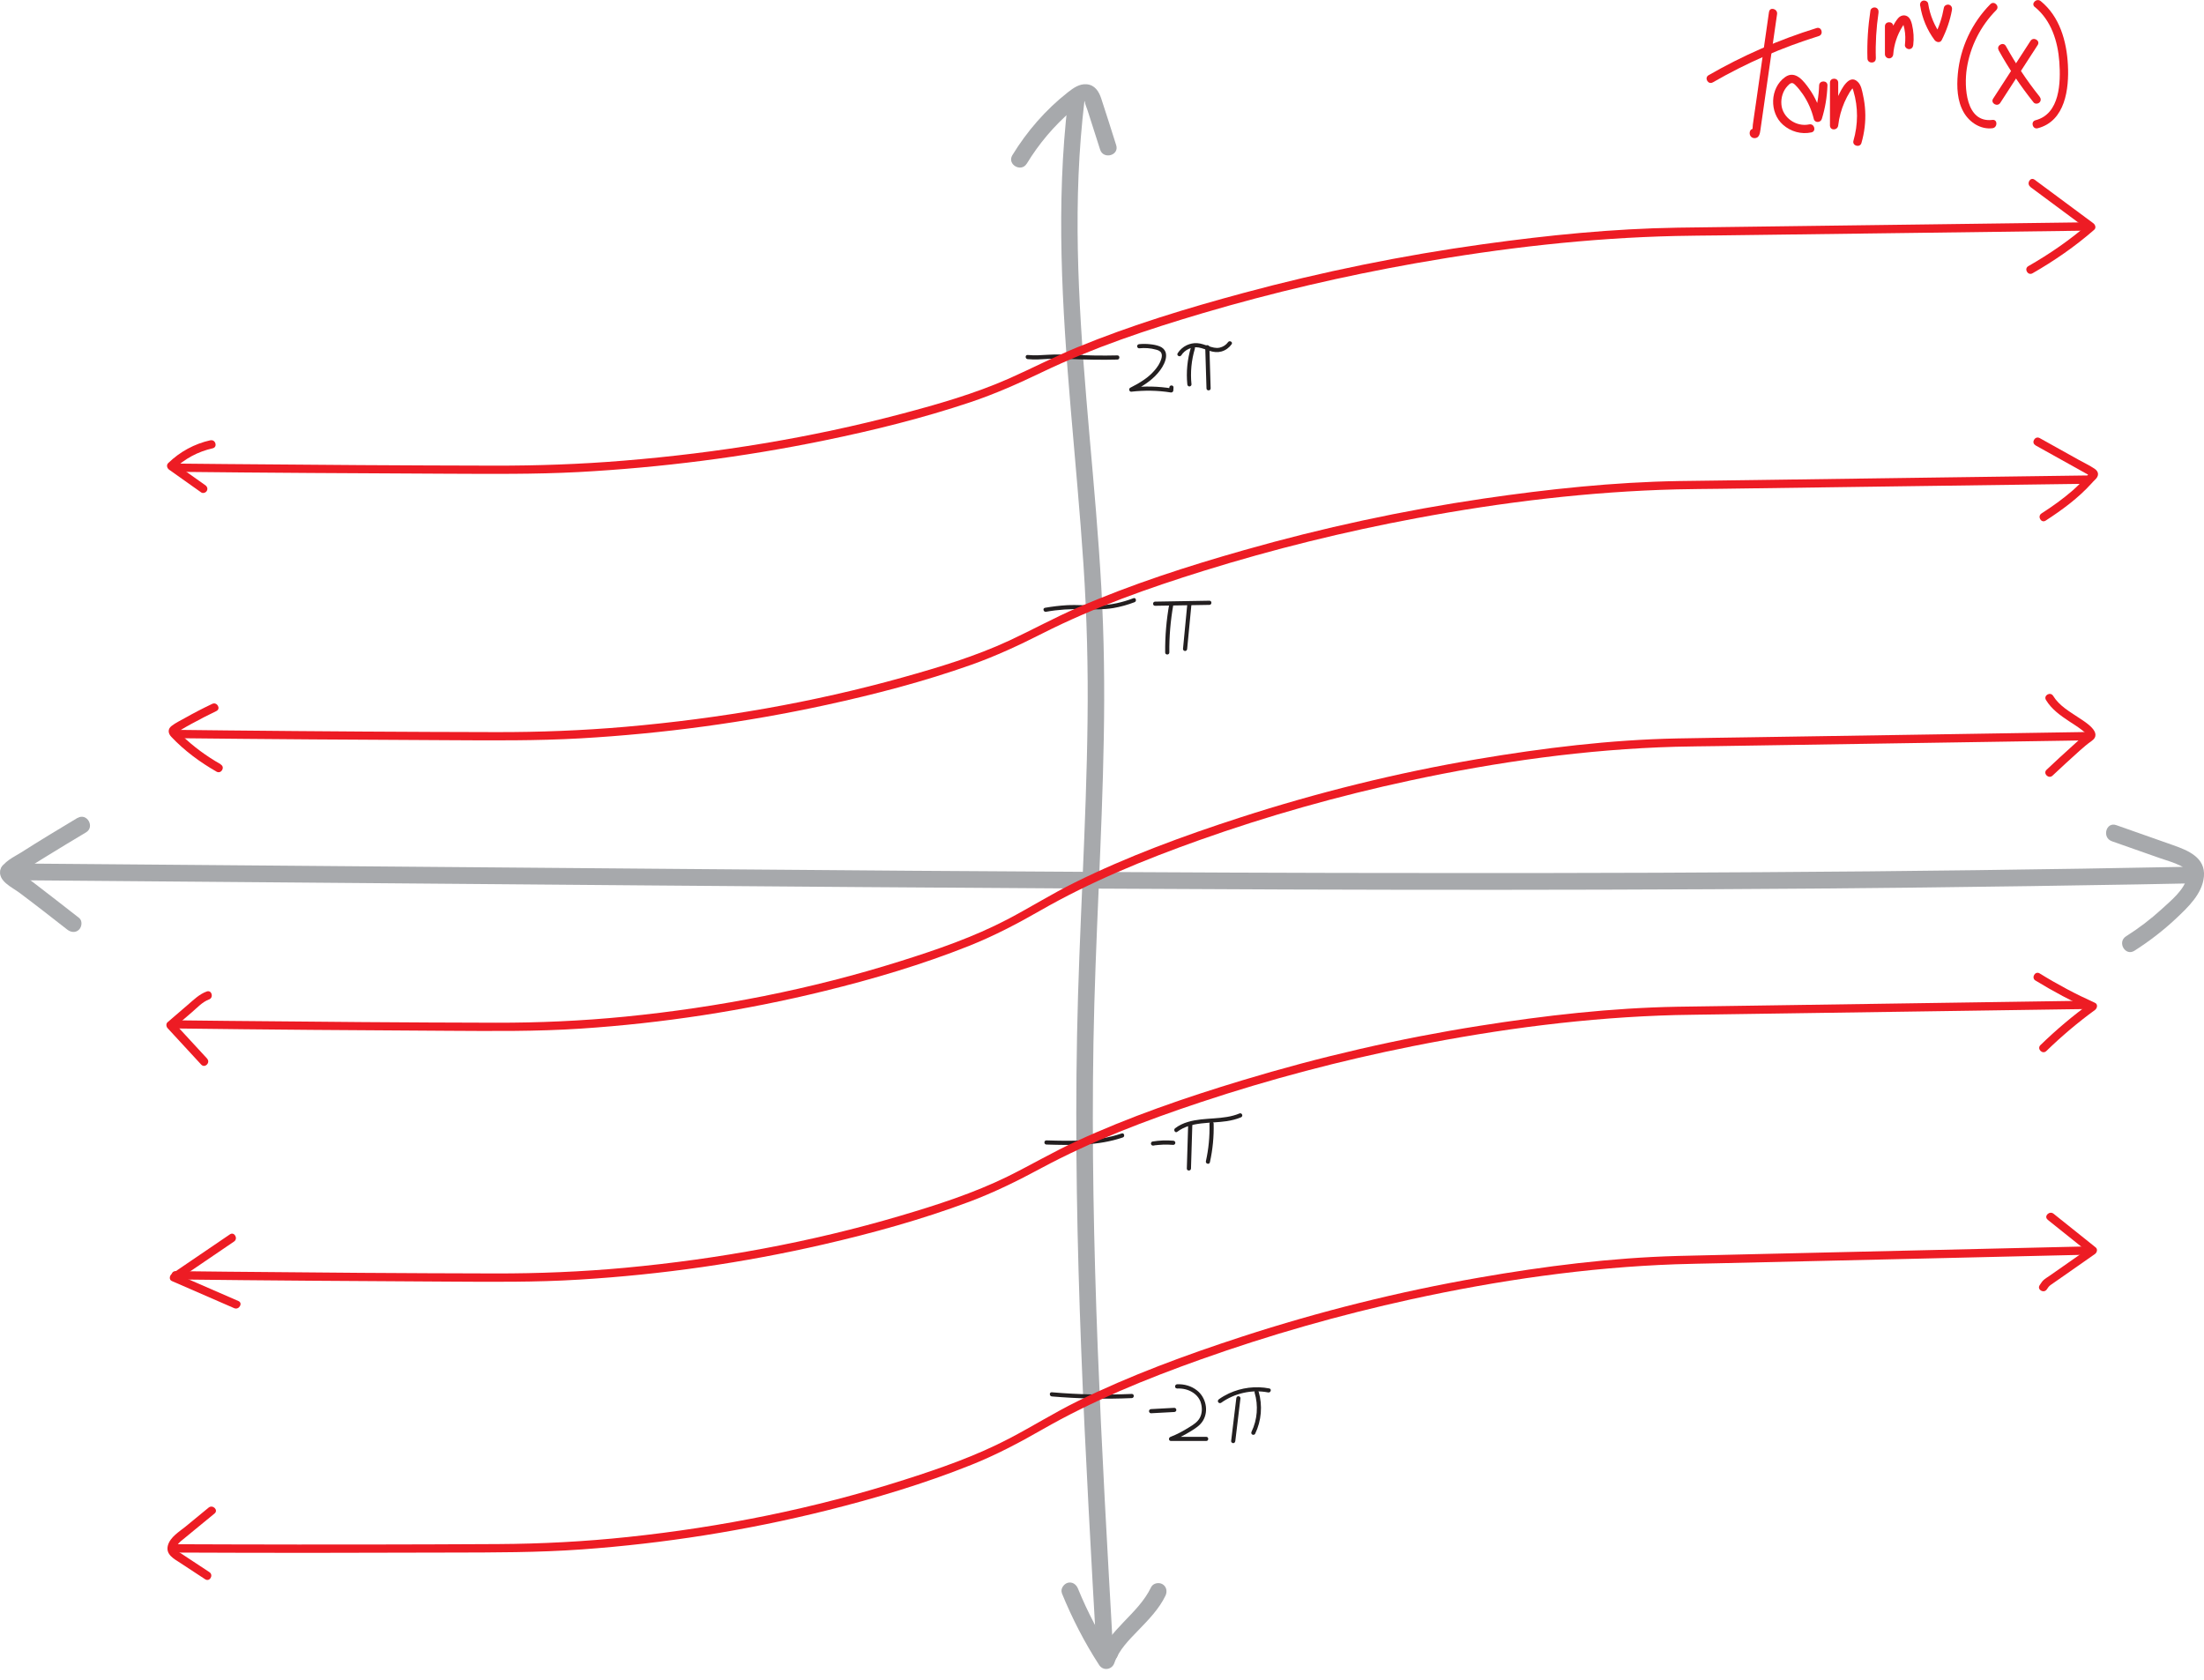
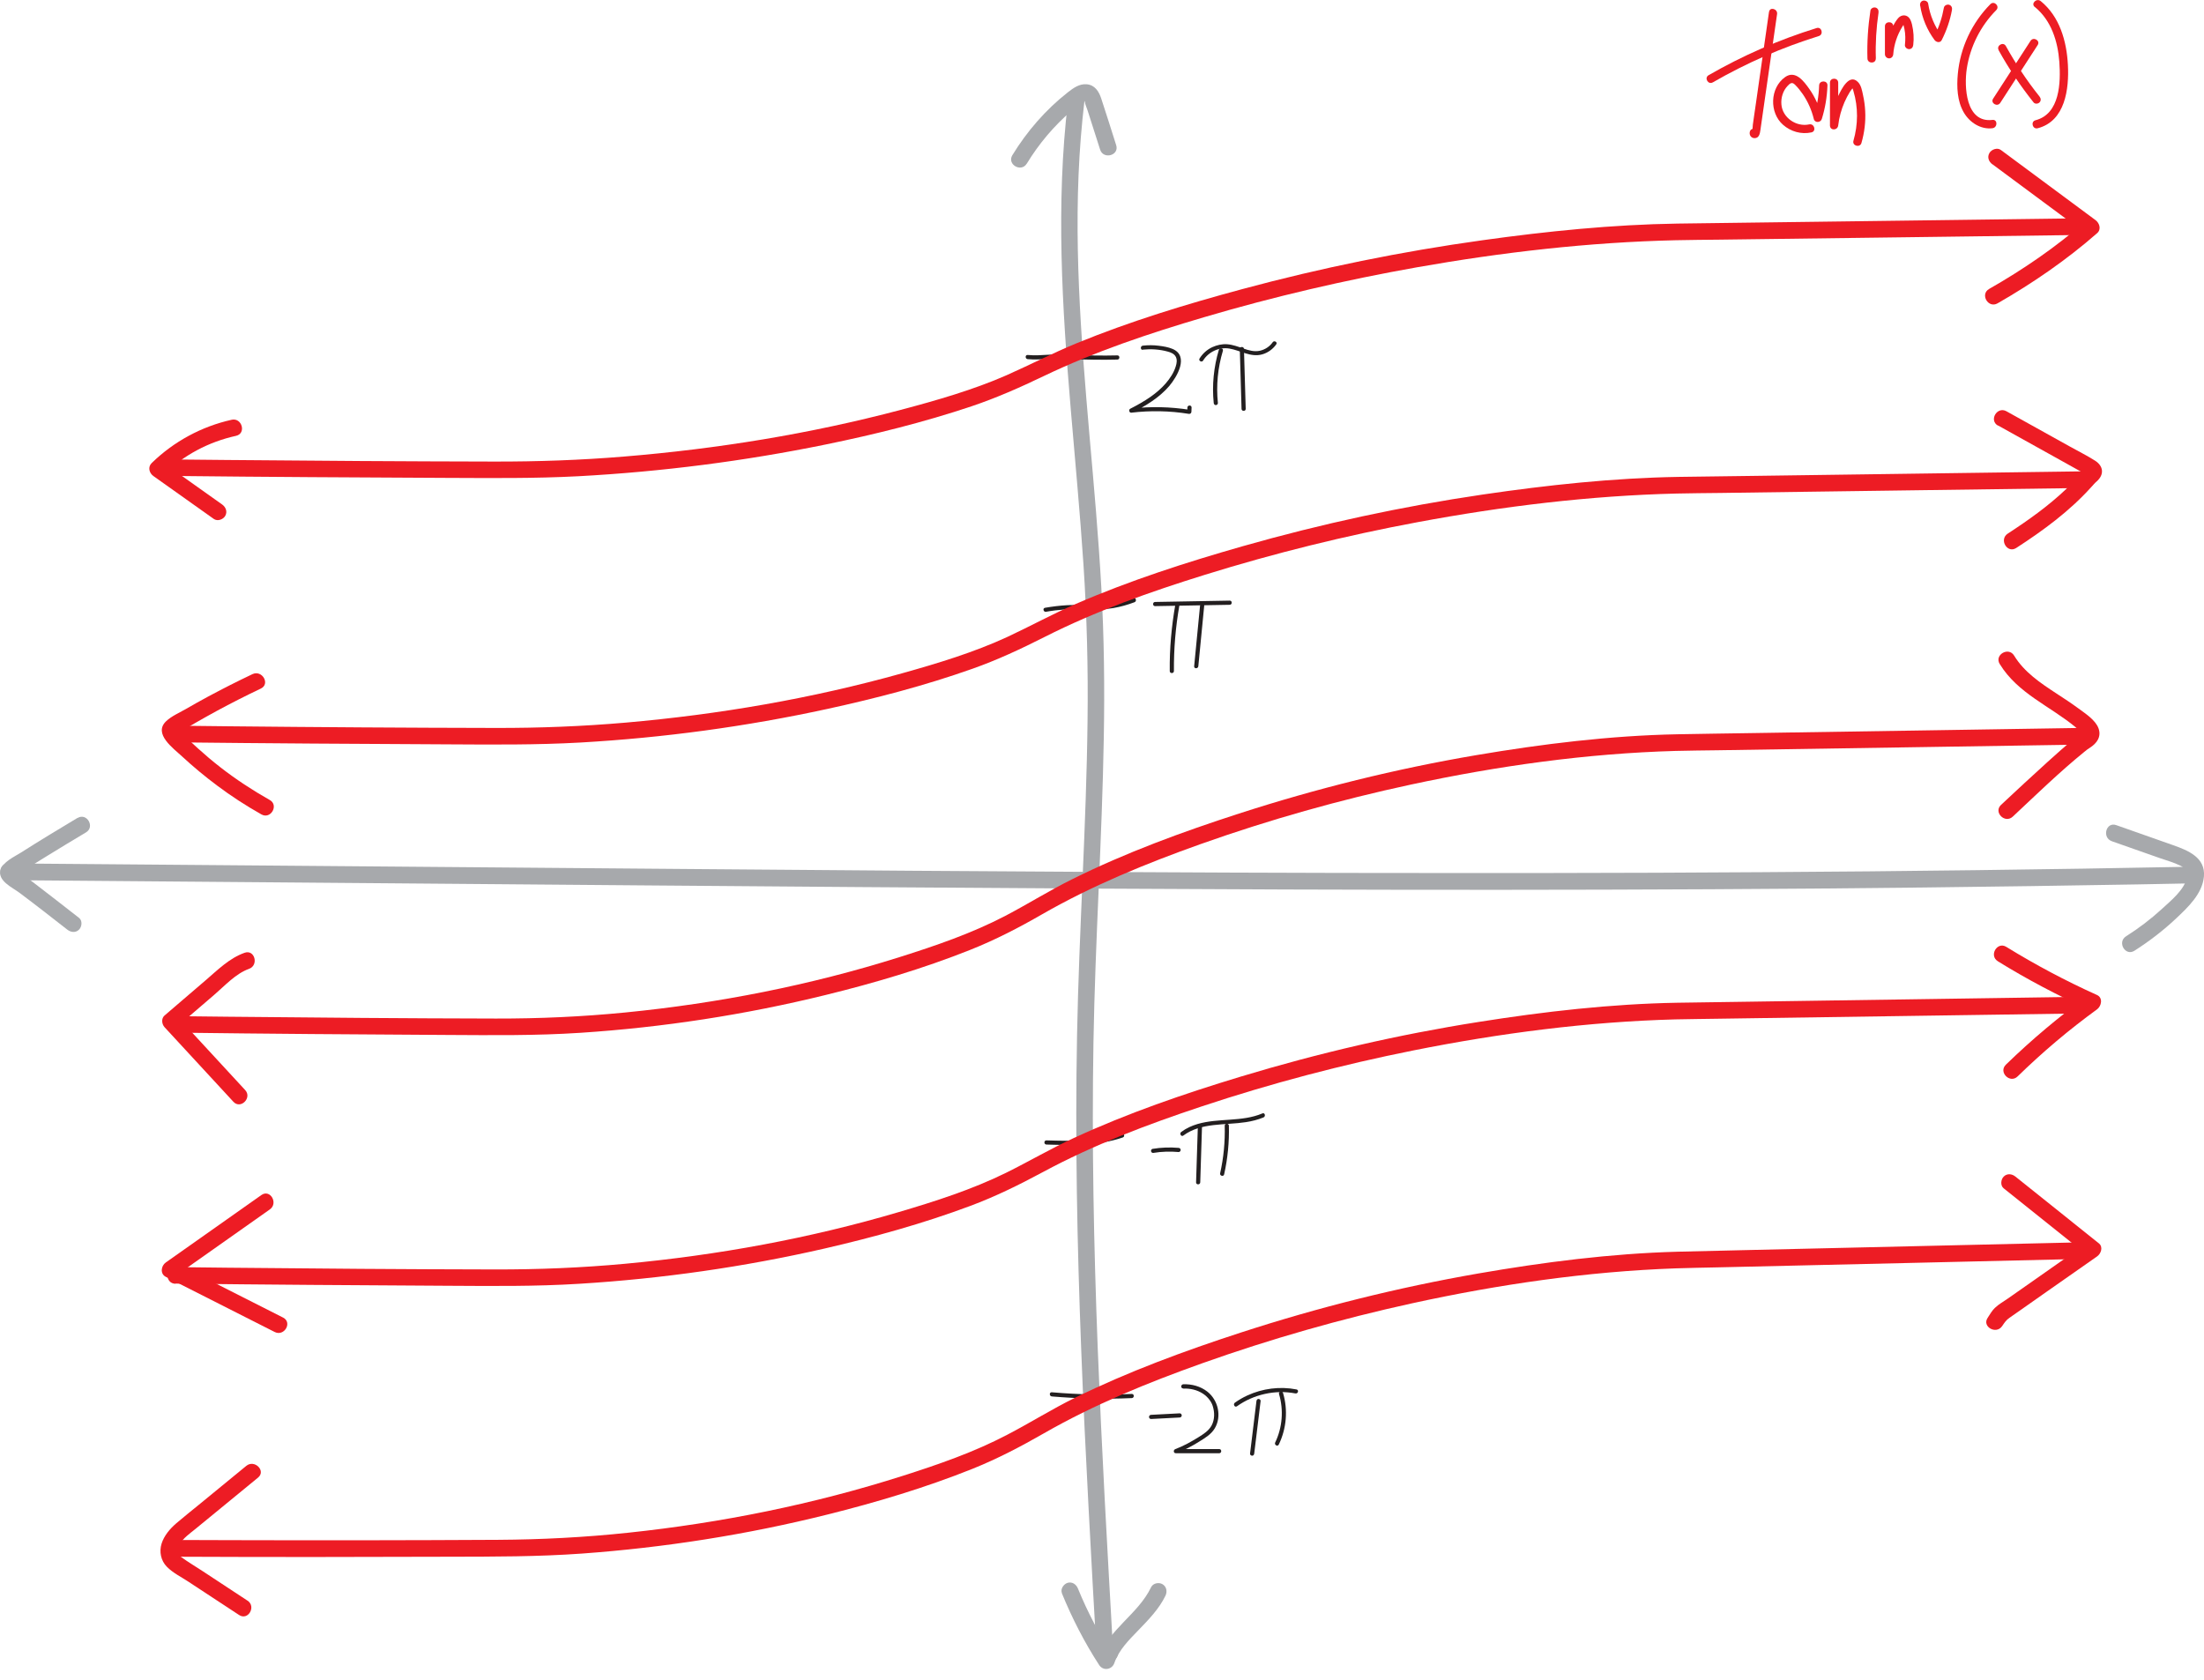
<svg xmlns="http://www.w3.org/2000/svg" id="Layer_2" data-name="Layer 2" viewBox="0 0 264.63 201.75">
  <defs>
    <style>
      .cls-1 {
        fill: #231f20;
      }

      .cls-2 {
        fill: #ed1c24;
      }

      .cls-3 {
        fill: #a7a9ac;
      }
    </style>
  </defs>
  <g id="Layer_1-2" data-name="Layer 1">
    <g>
      <path class="cls-3" d="M9.31,98.22c-2.28,1.37-4.56,2.74-6.8,4.17-.79.5-2.18,1.12-2.45,2.11-.35,1.29,1.41,2.07,2.27,2.71,1.94,1.45,3.84,2.94,5.75,4.43.42.33,1,.41,1.41,0,.35-.35.43-1.08,0-1.41-1.78-1.39-3.56-2.78-5.35-4.15-.51-.38-1.01-.77-1.53-1.14-.15-.11-.3-.21-.45-.31-.05-.03-.1-.07-.16-.1-.03-.01-.05-.03-.08-.04-.28-.1.15-.18.1.28l-.14.5c.09-.2,0,.01.14-.17-.19.24-.03.03.1-.06.3-.21.6-.4.91-.6.89-.58,1.8-1.14,2.71-1.7,1.52-.94,3.05-1.86,4.59-2.78,1.1-.66.1-2.39-1.01-1.73h0Z" />
      <path class="cls-3" d="M253.55,101.02l5.8,2.04c.8.28,1.66.51,2.42.89.61.3.97.7.82,1.41-.33,1.53-1.94,2.8-3.03,3.81-1.33,1.22-2.77,2.31-4.3,3.28-1.08.69-.08,2.42,1.01,1.73,1.79-1.14,3.48-2.44,5.02-3.89,1.42-1.34,3.14-2.95,3.33-5.02.21-2.29-1.91-3.14-3.69-3.77l-6.84-2.41c-1.22-.43-1.74,1.5-.53,1.93h0Z" />
      <path class="cls-3" d="M1,105.7l25.56.21,25.56.21c8.48.07,16.96.14,25.44.21,8.53.07,17.07.14,25.6.2s17.07.12,25.6.17c8.53.05,17.07.09,25.6.12s17.07.04,25.6.04,16.98-.03,25.48-.07c8.53-.04,17.07-.11,25.6-.21s17.07-.22,25.6-.37c2.08-.04,4.16-.08,6.24-.12,1.29-.03,1.29-2.03,0-2-8.53.17-17.06.3-25.6.41s-17.07.19-25.6.24c-8.49.06-16.98.09-25.48.1-8.53.01-17.07,0-25.6-.01s-17.07-.06-25.6-.1c-8.53-.05-17.07-.1-25.6-.16s-17.07-.13-25.6-.2-16.97-.14-25.45-.21l-25.56-.21-25.56-.21-6.23-.05c-1.29-.01-1.29,1.99,0,2h0Z" />
    </g>
    <g>
      <path class="cls-3" d="M123.28,19.66c1.45-2.39,3.26-4.53,5.37-6.35.25-.22.51-.43.77-.64.23-.18.6-.33.79-.54l.07-.02c.1,0,.06-.04-.12-.08-.01.02.08.12.09.18.04.34.23.72.33,1.04.5,1.57,1.01,3.15,1.51,4.72.39,1.22,2.32.7,1.93-.53-.6-1.87-1.18-3.76-1.8-5.62-.28-.85-.77-1.62-1.75-1.7-.89-.07-1.59.45-2.25.96-2.66,2.09-4.91,4.68-6.67,7.56-.67,1.1,1.06,2.11,1.73,1.01h0Z" />
      <path class="cls-3" d="M127.49,191.32c1.23,3.01,2.71,5.9,4.48,8.63.48.75,1.55.58,1.83-.24.53-1.56,1.76-2.77,2.88-3.93,1.22-1.26,2.49-2.56,3.26-4.16.23-.49.13-1.08-.36-1.37-.44-.26-1.13-.13-1.37.36-1.56,3.27-5.14,5.06-6.34,8.57l1.83-.24c-1.66-2.58-3.11-5.31-4.27-8.16-.2-.5-.67-.85-1.23-.7-.47.13-.9.73-.7,1.23h0Z" />
      <path class="cls-3" d="M128.23,12.17c-1.47,12.32-.7,24.73.34,37.05.52,6.19,1.11,12.38,1.52,18.58s.57,12.49.49,18.74c-.14,12.58-1.02,25.14-1.26,37.72s.01,25.24.5,37.85c.24,6.31.55,12.61.88,18.92.17,3.15.34,6.3.51,9.45.09,1.58.18,3.15.27,4.73.04.79.08,1.58.13,2.36.04.57.13,1.19.57,1.61.51.48,1.37.55,1.83-.02.32-.39.33-.92.14-1.38-.2-.5-.67-.85-1.23-.7-.48.13-.9.73-.7,1.23.03.07.04.3.05.18l.14-.5-.05.06.6-.46-.11.02h.53c.55.15.2.42.24.09,0-.08-.02-.43-.03-.51-.02-.33-.04-.66-.06-.99-.04-.79-.09-1.58-.13-2.36-.09-1.53-.17-3.07-.26-4.6-.17-3.07-.34-6.14-.5-9.21-.32-6.05-.6-12.11-.84-18.17-.47-12.24-.72-24.48-.51-36.73s1.03-24.32,1.24-36.49c.11-6.06.04-12.11-.3-18.16s-.88-12.07-1.41-18.09c-1.03-11.91-2-23.9-1.05-35.85.12-1.46.26-2.92.43-4.37.06-.54-.51-1-1-1-.59,0-.94.46-1,1h0Z" />
    </g>
-     <path class="cls-2" d="M21.08,123.51c10.91.14,21.82.22,32.73.28,5.3.03,10.59.09,15.89-.26,9.87-.65,19.7-2.16,29.3-4.52,5.87-1.44,11.71-3.17,17.34-5.41,2.98-1.19,5.78-2.65,8.55-4.24,6.06-3.48,12.55-6.13,19.12-8.47,8.25-2.93,16.7-5.31,25.26-7.15,10.47-2.25,21.19-3.76,31.9-4.06,1.69-.05,3.37-.05,5.06-.08,7.52-.12,15.05-.23,22.57-.35,6.41-.1,12.82-.2,19.23-.3.78-.01,1.55-.02,2.33-.04.64-.01.64-1.01,0-1-5.89.09-11.78.18-17.67.28-7.5.12-15.01.23-22.51.35-2.93.05-5.87.08-8.8.14-8.04.16-16.11,1.15-24.03,2.49-9.64,1.64-19.16,4-28.46,7.01-6.76,2.19-13.51,4.66-19.88,7.82-2.75,1.36-5.34,2.99-8.05,4.41-4.08,2.13-8.47,3.64-12.86,5.02-10.73,3.38-21.85,5.55-33.04,6.66-5.17.51-10.34.74-15.53.73-10.72-.02-21.45-.11-32.17-.22-2.1-.02-4.2-.05-6.3-.07-.64,0-.64.99,0,1h0Z" />
    <path class="cls-1" d="M125.59,73.47c1.47-.27,2.95-.35,4.45-.31,1.22.04,2.43.06,3.65-.14.87-.15,1.71-.39,2.53-.7.3-.11.17-.6-.13-.48-1.33.51-2.72.82-4.15.86-1.28.04-2.56-.09-3.84-.02-.88.05-1.76.16-2.63.31-.32.06-.18.54.13.48h0Z" />
    <path class="cls-1" d="M123.39,43.13c.85.08,1.67.02,2.52-.03.91-.05,1.82-.01,2.72.02,1.84.07,3.68.11,5.53.06.32,0,.32-.51,0-.5-1.84.05-3.68,0-5.53-.06-.91-.03-1.82-.08-2.72-.02-.85.05-1.67.11-2.52.03-.32-.03-.32.47,0,.5h0Z" />
    <path class="cls-1" d="M125.63,137.45c3.07.09,6.23.16,9.18-.85.3-.1.17-.59-.13-.48-2.91.99-6.01.92-9.04.83-.32,0-.32.49,0,.5h0Z" />
    <path class="cls-1" d="M126.29,167.7c3.19.27,6.4.34,9.6.2.32-.01.32-.51,0-.5-3.2.14-6.41.08-9.6-.2-.32-.03-.32.47,0,.5h0Z" />
-     <path class="cls-2" d="M21.08,56.66c10.82.12,21.64.18,32.47.23,5.32.02,10.62.08,15.93-.2,9.91-.54,19.8-1.8,29.52-3.8,5.9-1.21,11.78-2.67,17.49-4.58,2.96-.99,5.79-2.25,8.6-3.6,6.19-2.97,12.73-5.15,19.32-7.1,8.4-2.48,16.95-4.47,25.58-6,10.29-1.82,20.75-3.03,31.2-3.27,1.77-.04,3.53-.05,5.3-.07,7.49-.1,14.98-.19,22.47-.29,6.39-.08,12.77-.17,19.16-.25.75,0,1.49-.02,2.24-.03.64,0,.64-1.01,0-1-5.83.08-11.66.15-17.49.23-7.44.1-14.88.19-22.32.29-3.04.04-6.09.07-9.13.12-7.78.12-15.59.91-23.3,1.98-9.71,1.35-19.35,3.31-28.81,5.86-6.75,1.82-13.5,3.87-19.97,6.53-2.8,1.15-5.48,2.55-8.24,3.77-4.11,1.81-8.48,3.06-12.82,4.21-10.92,2.89-22.13,4.71-33.39,5.63-5.19.43-10.38.61-15.59.6-10.7-.02-21.41-.09-32.11-.19-2.04-.02-4.08-.04-6.12-.06-.64,0-.64.99,0,1h0Z" />
-     <path class="cls-2" d="M21.36,186.45c10.88.05,21.76.04,32.64,0,5.3-.01,10.59,0,15.88-.38,9.87-.71,19.71-2.27,29.31-4.66,5.9-1.47,11.78-3.23,17.43-5.49,2.95-1.18,5.72-2.64,8.48-4.22,6.06-3.48,12.55-6.12,19.12-8.46,8.23-2.93,16.66-5.33,25.19-7.2,10.43-2.28,21.1-3.83,31.77-4.21,1.69-.06,3.37-.08,5.06-.12,7.52-.17,15.05-.35,22.57-.52,6.41-.15,12.82-.3,19.22-.45.78-.02,1.55-.04,2.33-.05.64-.02.64-1.02,0-1-5.87.14-11.74.27-17.6.41-7.48.17-14.96.35-22.44.52-2.97.07-5.94.13-8.91.21-7.97.22-15.97,1.23-23.81,2.6-9.64,1.68-19.17,4.06-28.48,7.09-6.72,2.19-13.44,4.66-19.79,7.78-2.78,1.37-5.4,3.02-8.15,4.45-4.01,2.1-8.32,3.6-12.63,4.97-10.76,3.44-21.92,5.67-33.15,6.86-5.19.55-10.37.82-15.58.85-10.72.06-21.45.07-32.17.04-2.1,0-4.2-.01-6.3-.02-.64,0-.64,1,0,1h0Z" />
-     <path class="cls-2" d="M21.22,88.65c10.85.12,21.7.19,32.55.24,5.32.03,10.63.08,15.94-.22,9.9-.57,19.78-1.9,29.48-4.01,5.88-1.28,11.74-2.81,17.42-4.82,2.96-1.05,5.77-2.36,8.57-3.78,6.18-3.13,12.72-5.44,19.32-7.5,8.39-2.61,16.94-4.72,25.57-6.33,10.29-1.92,20.78-3.2,31.25-3.46,1.74-.04,3.48-.05,5.22-.07,7.49-.1,14.99-.2,22.48-.31,6.4-.09,12.8-.18,19.19-.26.76-.01,1.52-.02,2.29-.03.64,0,.64-1.01,0-1-5.85.08-11.7.16-17.55.24-7.46.1-14.92.21-22.38.31-3.01.04-6.01.07-9.02.12-7.81.13-15.66.97-23.39,2.1-9.72,1.43-19.35,3.51-28.8,6.2-6.76,1.92-13.52,4.1-19.97,6.9-2.79,1.21-5.44,2.67-8.19,3.95-4.09,1.9-8.44,3.21-12.77,4.42-10.87,3.04-22.06,4.96-33.3,5.94-5.19.45-10.36.65-15.57.64-10.71-.02-21.43-.09-32.14-.2-2.07-.02-4.14-.04-6.21-.07-.64,0-.64.99,0,1h0Z" />
-     <path class="cls-2" d="M21.08,153.65c10.88.13,21.76.2,32.64.26,5.29.03,10.57.09,15.85-.24,9.86-.6,19.7-2.01,29.33-4.23,5.9-1.36,11.79-2.99,17.46-5.11,2.99-1.12,5.81-2.51,8.61-4.02,6.11-3.29,12.61-5.75,19.18-7.94,8.33-2.77,16.84-5.01,25.45-6.73,10.38-2.07,20.98-3.46,31.57-3.74,1.71-.04,3.43-.05,5.14-.08,7.52-.11,15.04-.22,22.57-.33,6.4-.09,12.8-.19,19.19-.28.76-.01,1.52-.02,2.29-.03.64,0,.64-1.01,0-1-5.87.09-11.74.17-17.61.26-7.46.11-14.92.22-22.38.33-2.99.04-5.98.08-8.97.13-7.94.14-15.91,1.05-23.74,2.29-9.65,1.52-19.2,3.73-28.54,6.56-6.77,2.05-13.54,4.37-19.96,7.34-2.77,1.28-5.39,2.82-8.12,4.17-4.13,2.03-8.55,3.45-12.95,4.75-10.77,3.18-21.88,5.2-33.05,6.24-5.2.48-10.39.69-15.61.68-10.71-.02-21.43-.1-32.14-.21-2.07-.02-4.14-.04-6.21-.07-.64,0-.64.99,0,1h0Z" />
    <g>
-       <path class="cls-2" d="M245.87,146.49c1.69,1.35,3.37,2.7,5.06,4.05l.1-.79-3.31,2.32-1.66,1.16c-.23.16-.49.31-.7.5-.19.17-.31.4-.46.61-.36.53.5,1.04.86.5.14-.21.24-.37.45-.52.25-.18.51-.35.76-.53l1.52-1.06,3.04-2.13c.24-.16.37-.57.1-.79-1.69-1.35-3.37-2.7-5.06-4.05-.5-.4-1.21.3-.71.71h0Z" />
-       <path class="cls-2" d="M25.16,188.81l-2.52-1.66c-.41-.27-.82-.53-1.23-.81-.33-.22-.35-.46-.12-.8s.61-.61.93-.87c.38-.31.76-.62,1.14-.94.8-.66,1.6-1.31,2.4-1.97.5-.41-.21-1.11-.71-.71-.92.76-1.84,1.51-2.76,2.27-.76.62-1.85,1.26-2.13,2.27-.3,1.11.75,1.62,1.51,2.12l2.97,1.95c.54.35,1.04-.51.5-.86h0Z" />
+       <path class="cls-2" d="M21.36,186.95c10.88.05,21.76.04,32.64,0,5.3-.01,10.59,0,15.88-.38,9.92-.72,19.8-2.27,29.44-4.68,5.9-1.47,11.78-3.23,17.43-5.49,2.99-1.2,5.8-2.67,8.59-4.27,6.03-3.46,12.47-6.08,19-8.41,8.23-2.93,16.66-5.33,25.19-7.2,10.38-2.27,21.01-3.82,31.64-4.2,1.69-.06,3.37-.08,5.06-.12,7.52-.17,15.05-.35,22.57-.52,6.41-.15,12.82-.3,19.22-.45.78-.02,1.55-.04,2.33-.05,1.28-.03,1.29-2.03,0-2-5.87.14-11.74.27-17.6.41-7.48.17-14.96.35-22.44.52-2.97.07-5.94.13-8.91.21-8.01.22-16.05,1.25-23.94,2.62-9.64,1.68-19.17,4.06-28.48,7.09-6.76,2.2-13.52,4.69-19.91,7.83-2.78,1.37-5.4,3.02-8.15,4.45-3.97,2.08-8.24,3.56-12.51,4.92-10.72,3.42-21.83,5.66-33.01,6.84-5.19.55-10.37.82-15.58.85-10.72.06-21.45.07-32.17.04-2.1,0-4.2-.01-6.3-.02-1.29,0-1.29,1.99,0,2h0Z" />
+       <path class="cls-2" d="M240.57,142.7c3.34,2.67,6.67,5.34,10.01,8.01l.2-1.57-6.47,4.54-3.24,2.27c-.51.36-1.1.68-1.55,1.12-.36.34-.59.78-.86,1.18-.73,1.06,1,2.06,1.73,1.01.28-.41.47-.72.89-1.01.47-.33.94-.66,1.42-.99l3.03-2.13,6.07-4.25c.47-.33.75-1.14.2-1.57-3.34-2.67-6.67-5.34-10.01-8.01-.42-.34-1-.41-1.41,0-.35.35-.42,1.08,0,1.41h0Z" />
+       <path class="cls-2" d="M29.71,192.22l-5.35-3.52c-.86-.57-1.77-1.1-2.6-1.71-.59-.43-.59-.92-.21-1.53.47-.76,1.24-1.3,1.92-1.85.83-.68,1.67-1.37,2.5-2.05,1.67-1.37,3.34-2.74,5.01-4.11,1-.82-.43-2.22-1.41-1.41-1.93,1.58-3.85,3.16-5.78,4.74-.88.72-1.78,1.43-2.64,2.17-.75.65-1.45,1.47-1.75,2.43s-.09,2.04.64,2.78,1.67,1.19,2.49,1.73c2.06,1.35,4.12,2.71,6.18,4.06,1.08.71,2.08-1.02,1.01-1.73h0Z" />
+     </g>
+     <path class="cls-2" d="M21.08,154.15c10.88.13,21.76.2,32.64.26,5.29.03,10.57.09,15.85-.24,9.91-.61,19.79-2.02,29.47-4.24,5.9-1.36,11.79-2.99,17.46-5.11,3.03-1.13,5.89-2.54,8.73-4.07,6.07-3.27,12.53-5.71,19.06-7.88,8.33-2.77,16.84-5.01,25.45-6.73,10.34-2.06,20.89-3.44,31.43-3.72,1.71-.04,3.43-.05,5.14-.08,7.52-.11,15.04-.22,22.57-.33,6.4-.09,12.8-.19,19.19-.28.76-.01,1.52-.02,2.29-.03,1.29-.02,1.29-2.02,0-2-5.87.09-11.74.17-17.61.26-7.46.11-14.92.22-22.38.33-2.99.04-5.98.08-8.97.13-7.98.14-16,1.06-23.88,2.31-9.65,1.52-19.2,3.73-28.54,6.56-6.81,2.06-13.62,4.4-20.08,7.39-2.77,1.28-5.39,2.82-8.12,4.17-4.09,2.01-8.47,3.41-12.83,4.7-10.72,3.17-21.79,5.19-32.92,6.22-5.2.48-10.39.69-15.61.68-10.71-.02-21.43-.1-32.14-.21-2.07-.02-4.14-.04-6.21-.07-1.29-.02-1.29,1.98,0,2h0Z" />
+     <g>
+       <path class="cls-2" d="M239.89,115.45c3.5,2.16,7.14,4.08,10.89,5.78v-1.73c-3.51,2.55-6.83,5.34-9.94,8.36-.92.9.49,2.31,1.41,1.41,2.98-2.91,6.16-5.6,9.53-8.05.54-.39.75-1.39,0-1.73-3.75-1.69-7.38-3.62-10.89-5.78-1.1-.68-2.11,1.05-1.01,1.73h0Z" />
+       <path class="cls-2" d="M31.39,143.51c-3.83,2.7-7.65,5.4-11.48,8.1-.57.4-.72,1.36,0,1.73,4.36,2.21,8.71,4.41,13.07,6.62,1.15.58,2.16-1.14,1.01-1.73-4.36-2.21-8.71-4.41-13.07-6.62v1.73c3.83-2.7,7.65-5.4,11.48-8.1,1.04-.74.05-2.47-1.01-1.73h0Z" />
    </g>
    <g>
-       <path class="cls-2" d="M244.39,117.75c2.14,1.31,4.36,2.49,6.64,3.53v-.86c-2.13,1.55-4.15,3.25-6.04,5.09-.46.45.25,1.16.71.71,1.83-1.78,3.78-3.43,5.84-4.93.27-.2.38-.69,0-.86-2.29-1.03-4.51-2.21-6.64-3.53-.55-.34-1.05.53-.5.86h0Z" />
-       <path class="cls-2" d="M27.6,148.24c-2.32,1.58-4.64,3.16-6.97,4.74-.27.19-.37.7,0,.86,2.5,1.09,4.99,2.17,7.49,3.26.58.25,1.09-.61.5-.86-2.5-1.09-4.99-2.17-7.49-3.26v.86c2.32-1.58,4.64-3.16,6.97-4.74.53-.36.03-1.23-.5-.86h0Z" />
+       <path class="cls-2" d="M21.08,124.01c10.91.14,21.82.22,32.73.28,5.3.03,10.59.09,15.89-.26,9.91-.65,19.79-2.17,29.43-4.54,5.87-1.44,11.71-3.17,17.34-5.41,3.02-1.2,5.86-2.67,8.67-4.29,6.03-3.46,12.47-6.09,19.01-8.42,8.25-2.93,16.7-5.31,25.26-7.15,10.43-2.24,21.1-3.74,31.77-4.04,1.69-.05,3.37-.05,5.06-.08,7.52-.12,15.05-.23,22.57-.35,6.41-.1,12.82-.2,19.23-.3.78-.01,1.55-.02,2.33-.04,1.29-.02,1.29-2.02,0-2-5.89.09-11.78.18-17.67.28-7.5.12-15.01.23-22.51.35-2.93.05-5.87.08-8.8.14-8.08.16-16.2,1.16-24.16,2.51-9.64,1.64-19.16,4-28.46,7.01-6.8,2.2-13.6,4.69-20,7.87-2.75,1.36-5.34,2.99-8.05,4.41-4.04,2.11-8.4,3.6-12.74,4.97-10.69,3.37-21.76,5.54-32.9,6.64-5.17.51-10.34.74-15.53.73-10.72-.02-21.45-.11-32.17-.22-2.1-.02-4.2-.05-6.3-.07-1.29-.02-1.29,1.98,0,2h0Z" />
+       <path class="cls-2" d="M240.11,79.75c2.15,3.52,6.03,5.04,9.09,7.57.3.25.6.55.89.78-.17-.13.22-.17-.1-.06-.05.02-.1.06-.14.09-.34.22-.65.48-.97.73-1.04.84-2.03,1.74-3.03,2.64-1.88,1.7-3.74,3.43-5.59,5.16-.94.88.47,2.29,1.41,1.41,2.81-2.63,5.6-5.35,8.59-7.78.09-.08.19-.15.28-.22,0,0-.12.08.06-.05.11-.08.22-.16.34-.23.81-.52,1.39-1.3,1.03-2.31s-1.59-1.79-2.44-2.42-1.74-1.2-2.62-1.78c-1.91-1.25-3.87-2.56-5.08-4.55-.67-1.1-2.4-.09-1.73,1.01h0Z" />
+       <path class="cls-2" d="M29.44,130.91c-2.75-2.98-5.5-5.96-8.26-8.95v1.41c1.51-1.3,3.03-2.6,4.54-3.9,1.26-1.08,2.58-2.55,4.18-3.12,1.2-.43.69-2.36-.53-1.93-1.84.65-3.24,2.07-4.7,3.32-1.64,1.4-3.28,2.81-4.91,4.21-.42.36-.34,1.04,0,1.41,2.75,2.98,5.5,5.96,8.26,8.95.87.95,2.29-.47,1.41-1.41h0Z" />
    </g>
    <g>
-       <path class="cls-2" d="M245.66,84.07c.67,1.1,1.7,1.84,2.76,2.54.52.34,1.05.67,1.54,1.05.11.08.21.17.31.25.06.05.31.37.35.2-.01.03-.17.11-.2.13-.58.39-1.1.89-1.61,1.36-1.04.93-2.06,1.88-3.08,2.84-.47.44.24,1.15.71.71,1.07-1,2.14-2,3.24-2.98.5-.44.96-.84,1.45-1.18,1.42-.99-.77-2.29-1.54-2.8-1.12-.75-2.35-1.44-3.07-2.62-.34-.55-1.2-.05-.86.5h0Z" />
-       <path class="cls-2" d="M24.87,127.13c-1.35-1.46-2.69-2.92-4.04-4.38v.71c.73-.63,1.46-1.25,2.19-1.88.63-.54,1.28-1.26,2.07-1.55.6-.22.34-1.18-.27-.96-.89.32-1.57,1-2.27,1.6-.81.7-1.62,1.39-2.43,2.09-.21.18-.17.52,0,.71,1.35,1.46,2.69,2.92,4.04,4.38.44.47,1.14-.23.71-.71h0Z" />
+       <path class="cls-2" d="M21.22,89.15c10.85.12,21.7.19,32.55.24,5.32.03,10.63.08,15.94-.22,9.95-.57,19.87-1.91,29.61-4.03,5.88-1.28,11.74-2.81,17.42-4.82,3-1.06,5.85-2.39,8.69-3.83,6.14-3.11,12.64-5.41,19.2-7.45,8.39-2.61,16.94-4.72,25.57-6.33,10.25-1.91,20.69-3.19,31.12-3.44,1.74-.04,3.48-.05,5.22-.07,7.49-.1,14.99-.2,22.48-.31,6.4-.09,12.8-.18,19.19-.26.76-.01,1.52-.02,2.29-.03,1.29-.02,1.29-2.02,0-2-5.85.08-11.7.16-17.55.24-7.46.1-14.92.21-22.38.31-3.01.04-6.01.07-9.02.12-7.86.13-15.75.98-23.52,2.12-9.72,1.43-19.35,3.51-28.8,6.2-6.8,1.94-13.6,4.13-20.09,6.95-2.79,1.21-5.44,2.67-8.19,3.95-4,1.85-8.36,3.17-12.65,4.37-10.83,3.03-21.97,4.94-33.17,5.92-5.19.45-10.36.65-15.57.64-10.71-.02-21.43-.09-32.14-.2-2.07-.02-4.14-.04-6.21-.07-1.29-.01-1.29,1.99,0,2h0Z" />
+       <path class="cls-2" d="M239.89,51.09c2.46,1.37,4.92,2.73,7.37,4.1.73.41,1.46.81,2.19,1.22.23.13.46.26.69.39.07.04.14.08.2.12.1.06.3.26.21.12l-.14-.5v.12c.06-.17.1-.34.15-.5-.06.13-.32.3-.43.42-.16.16-.31.34-.47.51-.51.56-1.03,1.11-1.58,1.64-2.13,2.03-4.55,3.75-7.01,5.35-1.08.7-.08,2.43,1.01,1.73,3.23-2.09,6.39-4.41,8.98-7.28.23-.25.44-.51.7-.73.91-.81.81-1.84-.23-2.49-.98-.62-2.03-1.14-3.05-1.71-2.52-1.41-5.05-2.81-7.57-4.21-1.13-.63-2.14,1.1-1.01,1.73h0Z" />
+       <path class="cls-2" d="M32.4,96.08c-2.08-1.18-4.09-2.49-5.97-3.96-.91-.71-1.8-1.46-2.66-2.24-.46-.41-.9-.83-1.34-1.26-.25-.25-.98-.76-1.04-1.09v.53c-.09.07-.1.07-.03,0l.13-.08c.23-.15.48-.29.71-.43.41-.24.82-.48,1.23-.72.86-.49,1.72-.98,2.59-1.45,1.74-.94,3.51-1.84,5.3-2.69,1.16-.55.15-2.28-1.01-1.73-1.83.87-3.63,1.78-5.41,2.74-.87.47-1.73.95-2.59,1.45-.77.44-1.72.85-2.37,1.47-1.57,1.51.88,3.25,1.92,4.22,1.34,1.24,2.75,2.41,4.21,3.5,1.69,1.27,3.47,2.42,5.31,3.46,1.12.64,2.13-1.09,1.01-1.73h0Z" />
    </g>
    <g>
-       <path class="cls-2" d="M244.39,53.48c2.08,1.16,4.17,2.31,6.25,3.48.06.03.14.11.21.12.02,0,.03.03.06.03.11,0,.1-.26,0-.26-.03,0-.06.06-.09.07-.15.1-.27.28-.38.41-.5.55-1.02,1.08-1.58,1.57-1.17,1.02-2.44,1.92-3.74,2.76-.54.35-.04,1.21.5.86,1.99-1.29,3.92-2.71,5.51-4.47.14-.15.27-.31.42-.44.47-.43.5-.94-.06-1.32-.6-.4-1.26-.71-1.89-1.06-1.57-.87-3.14-1.75-4.7-2.62-.56-.31-1.07.55-.5.86h0Z" />
-       <path class="cls-2" d="M26.51,91.79c-1.72-.98-3.32-2.15-4.74-3.53-.05-.05-.48-.55-.53-.53l-.06.25s.09-.06.14-.09c.12-.07.24-.14.35-.21.45-.27.91-.53,1.37-.78.97-.53,1.95-1.03,2.94-1.51.58-.28.07-1.14-.5-.86-1.12.53-2.22,1.1-3.3,1.71-.52.29-1.1.57-1.58.94s-.43.89-.03,1.31c1.57,1.66,3.45,3.05,5.43,4.18.56.32,1.07-.55.5-.86h0Z" />
-     </g>
-     <g>
-       <path class="cls-2" d="M243.79,22.46c2.35,1.74,4.7,3.48,7.05,5.23l-.1-.79c-2.22,1.93-4.65,3.6-7.2,5.06-.56.32-.06,1.18.5.86,2.62-1.5,5.12-3.23,7.4-5.22.27-.23.14-.61-.1-.79-2.35-1.74-4.7-3.48-7.05-5.23-.52-.38-1.02.48-.5.86h0Z" />
-       <path class="cls-2" d="M25.27,52.87c-1.91.42-3.67,1.38-5.07,2.74-.25.24-.15.6.1.79,1.28.91,2.56,1.82,3.85,2.73.22.16.56.04.68-.18.15-.25.04-.53-.18-.68-1.28-.91-2.56-1.82-3.85-2.73l.1.79c1.28-1.25,2.89-2.1,4.63-2.49.63-.14.36-1.1-.27-.96h0Z" />
+       <path class="cls-2" d="M21.08,57.16c10.82.12,21.64.18,32.47.23,5.32.02,10.62.08,15.93-.2,9.95-.54,19.89-1.81,29.66-3.81,5.9-1.21,11.78-2.67,17.49-4.58,3-1.01,5.87-2.28,8.72-3.65,6.15-2.95,12.66-5.12,19.2-7.05,8.4-2.48,16.95-4.47,25.58-6,10.25-1.81,20.66-3.01,31.07-3.25,1.77-.04,3.53-.05,5.3-.07,7.49-.1,14.98-.19,22.47-.29,6.39-.08,12.77-.17,19.16-.25.75,0,1.49-.02,2.24-.03,1.29-.02,1.29-2.02,0-2-5.83.08-11.66.15-17.49.23-7.44.1-14.88.19-22.32.29-3.04.04-6.09.07-9.13.12-7.83.12-15.68.92-23.43,2-9.71,1.35-19.35,3.31-28.81,5.86-6.75,1.82-13.5,3.87-19.97,6.53-2.84,1.17-5.56,2.58-8.36,3.82-3.95,1.74-8.43,3.03-12.7,4.16-10.88,2.88-22.04,4.69-33.26,5.61-5.19.43-10.38.61-15.59.6-10.7-.02-21.41-.09-32.11-.19-2.04-.02-4.08-.04-6.12-.06-1.29-.01-1.29,1.99,0,2h0Z" />
+       <path class="cls-2" d="M239.23,19.73c3.79,2.81,7.57,5.61,11.36,8.42l-.2-1.57c-3.56,3.11-7.46,5.78-11.56,8.12-1.12.64-.11,2.37,1.01,1.73,4.24-2.43,8.28-5.21,11.96-8.43.53-.46.28-1.22-.2-1.57-3.79-2.81-7.57-5.61-11.36-8.42-.43-.32-1.12-.07-1.37.36-.3.51-.08,1.05.36,1.37h0Z" />
+       <path class="cls-2" d="M27.82,50.41c-3.61.8-6.95,2.61-9.6,5.19-.5.48-.31,1.21.2,1.57,2.42,1.72,4.84,3.43,7.25,5.15.44.31,1.11.08,1.37-.36.29-.5.08-1.05-.36-1.37-2.42-1.72-4.84-3.43-7.25-5.15l.2,1.57c2.41-2.35,5.43-3.95,8.71-4.67,1.26-.28.72-2.21-.53-1.93h0Z" />
    </g>
    <g>
      <path class="cls-2" d="M205.66,9.89c4.02-2.32,8.28-4.18,12.72-5.56.61-.19.35-1.16-.27-.96-4.52,1.4-8.86,3.3-12.96,5.66-.56.32-.05,1.19.5.86h0Z" />
      <path class="cls-2" d="M212.4,1.43l-1.04,7.27-.51,3.57-.25,1.72-.14.99c-.02.14-.02.67-.1.76l.35-.15h-.09c.12.04.24.09.35.14l-.06-.06.13.49.02-.07c.16-.62-.81-.89-.96-.27-.1.39.15.77.57.77.55,0,.64-.55.7-.98l.67-4.68,1.33-9.24c.09-.63-.87-.9-.96-.27h0Z" />
      <path class="cls-2" d="M218.42,10.25c-.04,1.28-.26,2.54-.64,3.77h.96c-.29-1.19-.79-2.34-1.5-3.34-.65-.92-1.67-2.3-2.91-1.42-1.83,1.31-1.91,4.27-.24,5.73.93.82,2.19,1.17,3.4.91.63-.13.36-1.1-.27-.96-1.54.33-3.2-.8-3.33-2.39-.07-.8.18-1.64.74-2.23.12-.13.28-.3.46-.34.19-.04.33.1.46.22.34.34.64.72.91,1.11.62.91,1.06,1.91,1.32,2.98.12.5.82.45.96,0,.41-1.31.63-2.67.68-4.03.02-.64-.98-.64-1,0h0Z" />
      <path class="cls-2" d="M219.72,9.93v5.13c0,.66.92.62.99,0,.11-.95.37-1.9.75-2.78.19-.43.41-.86.66-1.26.09-.15.25-.31.33-.47-.05.1-.12-.1,0,.12.04.08.06.18.09.27.58,1.94.56,4.02,0,5.96-.18.62.79.88.96.27.36-1.24.52-2.54.45-3.83-.03-.64-.12-1.29-.26-1.92-.11-.52-.22-1.19-.62-1.58-1.05-1.05-1.99.91-2.34,1.65-.54,1.13-.87,2.33-1.02,3.57h1v-5.13c0-.64-.99-.64-.99,0h0Z" />
      <path class="cls-2" d="M225.23,7.03c-.06-1.84.05-3.68.32-5.5.04-.27-.07-.54-.35-.62-.24-.07-.57.08-.62.35-.29,1.91-.42,3.84-.36,5.77.02.64,1.02.64,1,0h0Z" />
      <path class="cls-2" d="M226.32,3.16v3.35c0,.27.23.5.5.5.29,0,.48-.23.5-.5.09-1.16.47-2.3,1.08-3.29.07-.11.14-.23.21-.33l.04-.05c.07-.06.06-.06-.02,0-.02,0-.15-.03-.16-.02-.02-.02-.02-.02,0,0,.01.02.03.05.04.07-.02-.05.02.08.03.09.05.16.09.33.12.49.13.64.13,1.29.06,1.93-.03.27.25.5.5.5.3,0,.47-.23.5-.5.1-.82.04-1.66-.15-2.46-.09-.37-.22-.77-.56-.98-.39-.23-.84-.09-1.12.24-.48.59-.83,1.33-1.09,2.04s-.42,1.49-.48,2.26h1v-3.35c0-.64-.99-.64-1,0h0Z" />
      <path class="cls-2" d="M230.56.71c.23,1.48.83,2.9,1.72,4.1.21.28.68.37.86,0,.58-1.14,1-2.36,1.23-3.62.05-.27-.07-.54-.35-.62-.24-.07-.57.08-.62.35-.21,1.18-.58,2.32-1.13,3.38h.86c-.85-1.14-1.4-2.46-1.62-3.87-.04-.27-.38-.41-.62-.35-.28.08-.39.35-.35.62h0Z" />
      <path class="cls-2" d="M238.98.5c-2.23,2.26-3.62,5.23-3.91,8.39-.14,1.53-.08,3.24.71,4.6.69,1.21,2.03,2.08,3.45,1.91.63-.08.64-1.08,0-1-3.23.39-3.41-4.02-3.08-6.17.41-2.65,1.65-5.11,3.54-7.02.45-.46-.25-1.17-.71-.71h0Z" />
      <path class="cls-2" d="M239.97,6.03c1.22,2.21,2.63,4.3,4.2,6.27.17.21.53.18.71,0,.21-.21.17-.5,0-.71-1.52-1.9-2.86-3.93-4.04-6.06-.31-.56-1.18-.06-.86.5h0Z" />
      <path class="cls-2" d="M243.8,4.91l-4.49,6.94c-.35.54.51,1.04.86.5l4.49-6.94c.35-.54-.51-1.04-.86-.5h0Z" />
      <path class="cls-2" d="M244.31.83c1.98,1.61,2.77,4.13,2.95,6.6s.08,6.25-2.86,7.01c-.62.16-.36,1.13.27.96,3.31-.86,3.77-4.74,3.62-7.6s-.99-5.82-3.27-7.67c-.5-.4-1.21.3-.71.71h0Z" />
    </g>
    <g>
-       <path class="cls-1" d="M140.4,72.49c-.35,1.94-.52,3.9-.5,5.87,0,.32.5.32.5,0-.02-1.92.14-3.84.48-5.74.02-.13-.04-.27-.17-.31-.12-.03-.28.04-.31.17h0Z" />
-       <path class="cls-1" d="M142.55,72.62l-.51,5.31c-.01.13.12.25.25.25.15,0,.24-.12.25-.25l.51-5.31c.01-.13-.12-.25-.25-.25-.15,0-.24.12-.25.25h0Z" />
-       <path class="cls-1" d="M138.69,72.75l6.52-.11c.32,0,.32-.51,0-.5l-6.52.11c-.32,0-.32.51,0,.5h0Z" />
+       <path class="cls-1" d="M141.13,72.55c-.47,2.65-.71,5.35-.68,8.04,0,.32.5.32.5,0-.02-2.65.2-5.3.66-7.91.06-.31-.43-.45-.48-.13h0Z" />
+       <path class="cls-1" d="M144.09,72.71l-.71,7.3c-.03.32.47.32.5,0l.71-7.3c.03-.32-.47-.32-.5,0h0Z" />
+       <path class="cls-1" d="M138.69,72.79l8.96-.16c.32,0,.32-.51,0-.5l-8.96.16c-.32,0-.32.51,0,.5h0Z" />
    </g>
    <g>
-       <path class="cls-1" d="M136.76,41.83c.69-.07,1.38-.03,2.05.16.24.06.5.16.62.39s.07.51,0,.74c-.15.51-.47.98-.82,1.38-.36.42-.78.78-1.23,1.09-.53.37-1.1.69-1.68.98-.21.11-.12.49.13.47,1.57-.18,3.16-.16,4.73.09.16.03.31-.07.32-.24,0-.12.01-.24.02-.36.01-.32-.49-.32-.5,0,0,.12-.01.24-.02.36l.32-.24c-1.61-.26-3.24-.3-4.86-.11l.13.47c1.11-.56,2.22-1.23,3.04-2.19.4-.46.76-1.01.93-1.61.08-.29.11-.62.01-.92-.12-.33-.38-.56-.7-.69-.37-.15-.77-.22-1.16-.26-.44-.05-.87-.05-1.31-.01-.13.01-.25.11-.25.25,0,.12.11.26.25.25h0Z" />
-       <path class="cls-1" d="M142.99,41.73c-.43,1.43-.58,2.94-.43,4.43.01.13.11.25.25.25.12,0,.26-.11.25-.25-.15-1.45-.01-2.9.41-4.3.09-.31-.39-.44-.48-.13h0Z" />
-       <path class="cls-1" d="M144.71,41.69l.15,4.95c0,.32.51.32.5,0l-.15-4.95c0-.32-.51-.32-.5,0h0Z" />
-       <path class="cls-1" d="M141.83,42.68c.43-.69,1.28-1.08,2.08-.95.47.08.91.28,1.37.42s.92.19,1.38.06c.5-.14.92-.45,1.22-.87.18-.26-.25-.51-.43-.25-.24.34-.61.57-1.01.66-.45.1-.9-.04-1.32-.18-.45-.15-.9-.33-1.38-.36-.43-.03-.87.07-1.26.25-.44.21-.82.55-1.08.96-.17.27.26.52.43.25h0Z" />
+       <path class="cls-1" d="M137.19,41.99c1.01-.1,2.03-.04,3.01.23.38.1.78.26.97.62s.12.79,0,1.16c-.23.76-.7,1.46-1.21,2.05s-1.15,1.14-1.82,1.61c-.77.54-1.6,1-2.44,1.43-.21.11-.12.49.13.47,2.29-.27,4.62-.23,6.9.14.16.03.31-.07.32-.24s.02-.35.02-.52c.01-.32-.49-.32-.5,0,0,.17-.02.35-.02.52l.32-.24c-2.33-.37-4.69-.43-7.03-.15l.13.47c1.61-.81,3.21-1.78,4.4-3.16.95-1.11,2.44-3.63.41-4.48-.52-.22-1.1-.31-1.66-.38-.63-.08-1.27-.08-1.9-.01-.32.03-.32.53,0,.5h0Z" />
+       <path class="cls-1" d="M146.35,42c-.62,2.07-.84,4.26-.62,6.4.01.13.11.25.25.25.12,0,.26-.11.25-.25-.22-2.11-.01-4.24.6-6.27.09-.31-.39-.44-.48-.13h0Z" />
+       <path class="cls-1" d="M148.86,41.91c.07,2.4.14,4.8.21,7.19,0,.32.51.32.5,0-.07-2.4-.14-4.8-.21-7.19,0-.32-.51-.32-.5,0h0Z" />
+       <path class="cls-1" d="M144.46,43.29c.65-1.04,1.93-1.64,3.15-1.43,1.33.22,2.54,1.08,3.93.7.69-.19,1.29-.63,1.7-1.21.18-.26-.25-.51-.43-.25-.36.52-.92.88-1.53,1.02-.67.15-1.34-.04-1.97-.26s-1.29-.47-1.98-.52c-.61-.04-1.22.1-1.77.35-.63.29-1.16.77-1.53,1.36-.17.27.26.52.43.25h0Z" />
    </g>
-     <path class="cls-1" d="M138.51,137.57c.05,0,.11-.02.16-.03.02,0,.05,0,.07-.01.06,0-.03,0,.03,0,.1-.01.2-.02.29-.03.2-.02.4-.03.6-.04.4-.01.81,0,1.21.03.13.01.26-.12.25-.25,0-.15-.11-.24-.25-.25-.83-.07-1.67-.04-2.5.1-.13.02-.21.19-.17.31.05.14.17.2.31.17h0Z" />
-     <path class="cls-1" d="M142.66,135.07c-.05,1.75-.11,3.51-.16,5.26-.01.32.49.32.5,0,.05-1.75.11-3.51.16-5.26.01-.32-.49-.32-.5,0h0Z" />
-     <path class="cls-1" d="M145.22,134.94c.04,1.52-.1,3.03-.43,4.51-.07.31.41.45.48.13.34-1.52.49-3.09.45-4.64,0-.32-.51-.32-.5,0h0Z" />
-     <path class="cls-1" d="M141.36,135.91c1.69-1.26,3.97-.97,5.94-1.27.58-.09,1.15-.23,1.68-.45.13-.05.21-.16.17-.31-.03-.12-.18-.23-.31-.17-1.97.83-4.17.42-6.19,1.02-.56.16-1.09.41-1.55.76-.26.19,0,.62.25.43h0Z" />
    <g>
-       <path class="cls-1" d="M138.21,169.72l2.78-.15c.13,0,.26-.11.25-.25,0-.13-.11-.26-.25-.25l-2.78.15c-.13,0-.26.11-.25.25,0,.13.11.26.25.25h0Z" />
-       <path class="cls-1" d="M141.34,166.75c.67-.03,1.34.12,1.9.49.25.16.48.38.65.62.08.12.15.24.21.37,0,.02.06.15.02.03,0,0,0,.01,0,.02.01.04.03.08.04.11.2.61.21,1.3-.1,1.88-.28.52-.8.84-1.29,1.14-.72.45-1.45.85-2.24,1.15-.25.1-.23.49.07.49h4.23c.32,0,.32-.5,0-.5h-4.23l.07.49c.78-.3,1.51-.68,2.22-1.11.57-.35,1.19-.72,1.55-1.32.72-1.19.34-2.81-.73-3.64-.67-.53-1.53-.77-2.38-.73-.32.02-.32.52,0,.5h0Z" />
-       <path class="cls-1" d="M148.44,167.92l-.62,5.14c-.02.13.13.25.25.25.15,0,.23-.12.25-.25l.62-5.14c.02-.13-.13-.25-.25-.25-.15,0-.23.12-.25.25h0Z" />
-       <path class="cls-1" d="M150.64,167.25c.46,1.54.33,3.24-.37,4.69-.06.12-.03.27.09.34.11.06.28.03.34-.09.76-1.57.91-3.4.42-5.08-.09-.31-.57-.18-.48.13h0Z" />
-       <path class="cls-1" d="M146.61,168.47c1.62-1.16,3.7-1.63,5.66-1.25.31.06.45-.42.13-.48-1.63-.32-3.34-.1-4.85.6-.42.2-.83.43-1.2.7-.11.08-.16.22-.09.34.06.11.23.17.34.09h0Z" />
+       <path class="cls-1" d="M138.51,138.45c.97-.16,2-.19,3-.1.13.01.26-.12.25-.25,0-.15-.11-.24-.25-.25-1.05-.09-2.1-.05-3.13.12-.13.02-.21.19-.17.31.05.14.17.2.31.17h0Z" />
+       <path class="cls-1" d="M143.82,135.36c-.07,2.21-.14,4.42-.21,6.63-.01.32.49.32.5,0,.07-2.21.14-4.42.21-6.63.01-.32-.49-.32-.5,0h0Z" />
+       <path class="cls-1" d="M147.05,135.19c.05,1.92-.13,3.83-.55,5.71-.07.31.41.45.48.13.43-1.91.62-3.88.57-5.84,0-.32-.51-.32-.5,0h0Z" />
+       <path class="cls-1" d="M142.08,136.37c2.14-1.59,5.01-1.22,7.51-1.61.73-.11,1.44-.29,2.12-.57.29-.12.16-.61-.13-.48-2.48,1.05-5.26.53-7.81,1.28-.7.21-1.36.51-1.94.95-.26.19,0,.62.25.43h0Z" />
+     </g>
+     <g>
+       <path class="cls-1" d="M138.21,170.41l3.43-.18c.13,0,.25-.11.25-.25,0-.13-.11-.26-.25-.25l-3.43.18c-.13,0-.25.11-.25.25,0,.13.11.26.25.25h0Z" />
+       <path class="cls-1" d="M142.07,166.76c.83-.04,1.67.15,2.37.61.32.21.6.48.82.79.1.14.19.29.26.45,0,.01.07.17.02.05,0,0,0,.02.01.02.02.05.04.09.05.14.25.76.26,1.64-.12,2.36-.35.65-.99,1.05-1.6,1.43-.89.55-1.79,1.05-2.77,1.42-.25.1-.23.49.07.49h5.21c.32,0,.32-.5,0-.5h-5.21l.07.49c.95-.36,1.85-.83,2.71-1.37.7-.43,1.46-.88,1.89-1.6.87-1.45.41-3.4-.89-4.42-.82-.64-1.86-.92-2.89-.88-.32.02-.32.52,0,.5h0Z" />
+       <path class="cls-1" d="M150.86,168.25c-.26,2.11-.51,4.21-.77,6.32-.02.13.13.25.25.25.15,0,.23-.12.25-.25.26-2.11.51-4.21.77-6.32.02-.13-.13-.25-.25-.25-.15,0-.23.12-.25.25h0Z" />
+       <path class="cls-1" d="M153.57,167.41c.57,1.91.41,4.02-.46,5.82-.14.29.29.54.43.25.93-1.92,1.12-4.16.51-6.2-.09-.31-.57-.18-.48.13h0Z" />
+       <path class="cls-1" d="M148.52,168.88c2.01-1.43,4.59-2.01,7.02-1.54.31.06.45-.42.13-.48-1.99-.39-4.08-.12-5.92.73-.52.24-1.02.53-1.48.86-.26.19-.01.62.25.43h0Z" />
    </g>
  </g>
</svg>
